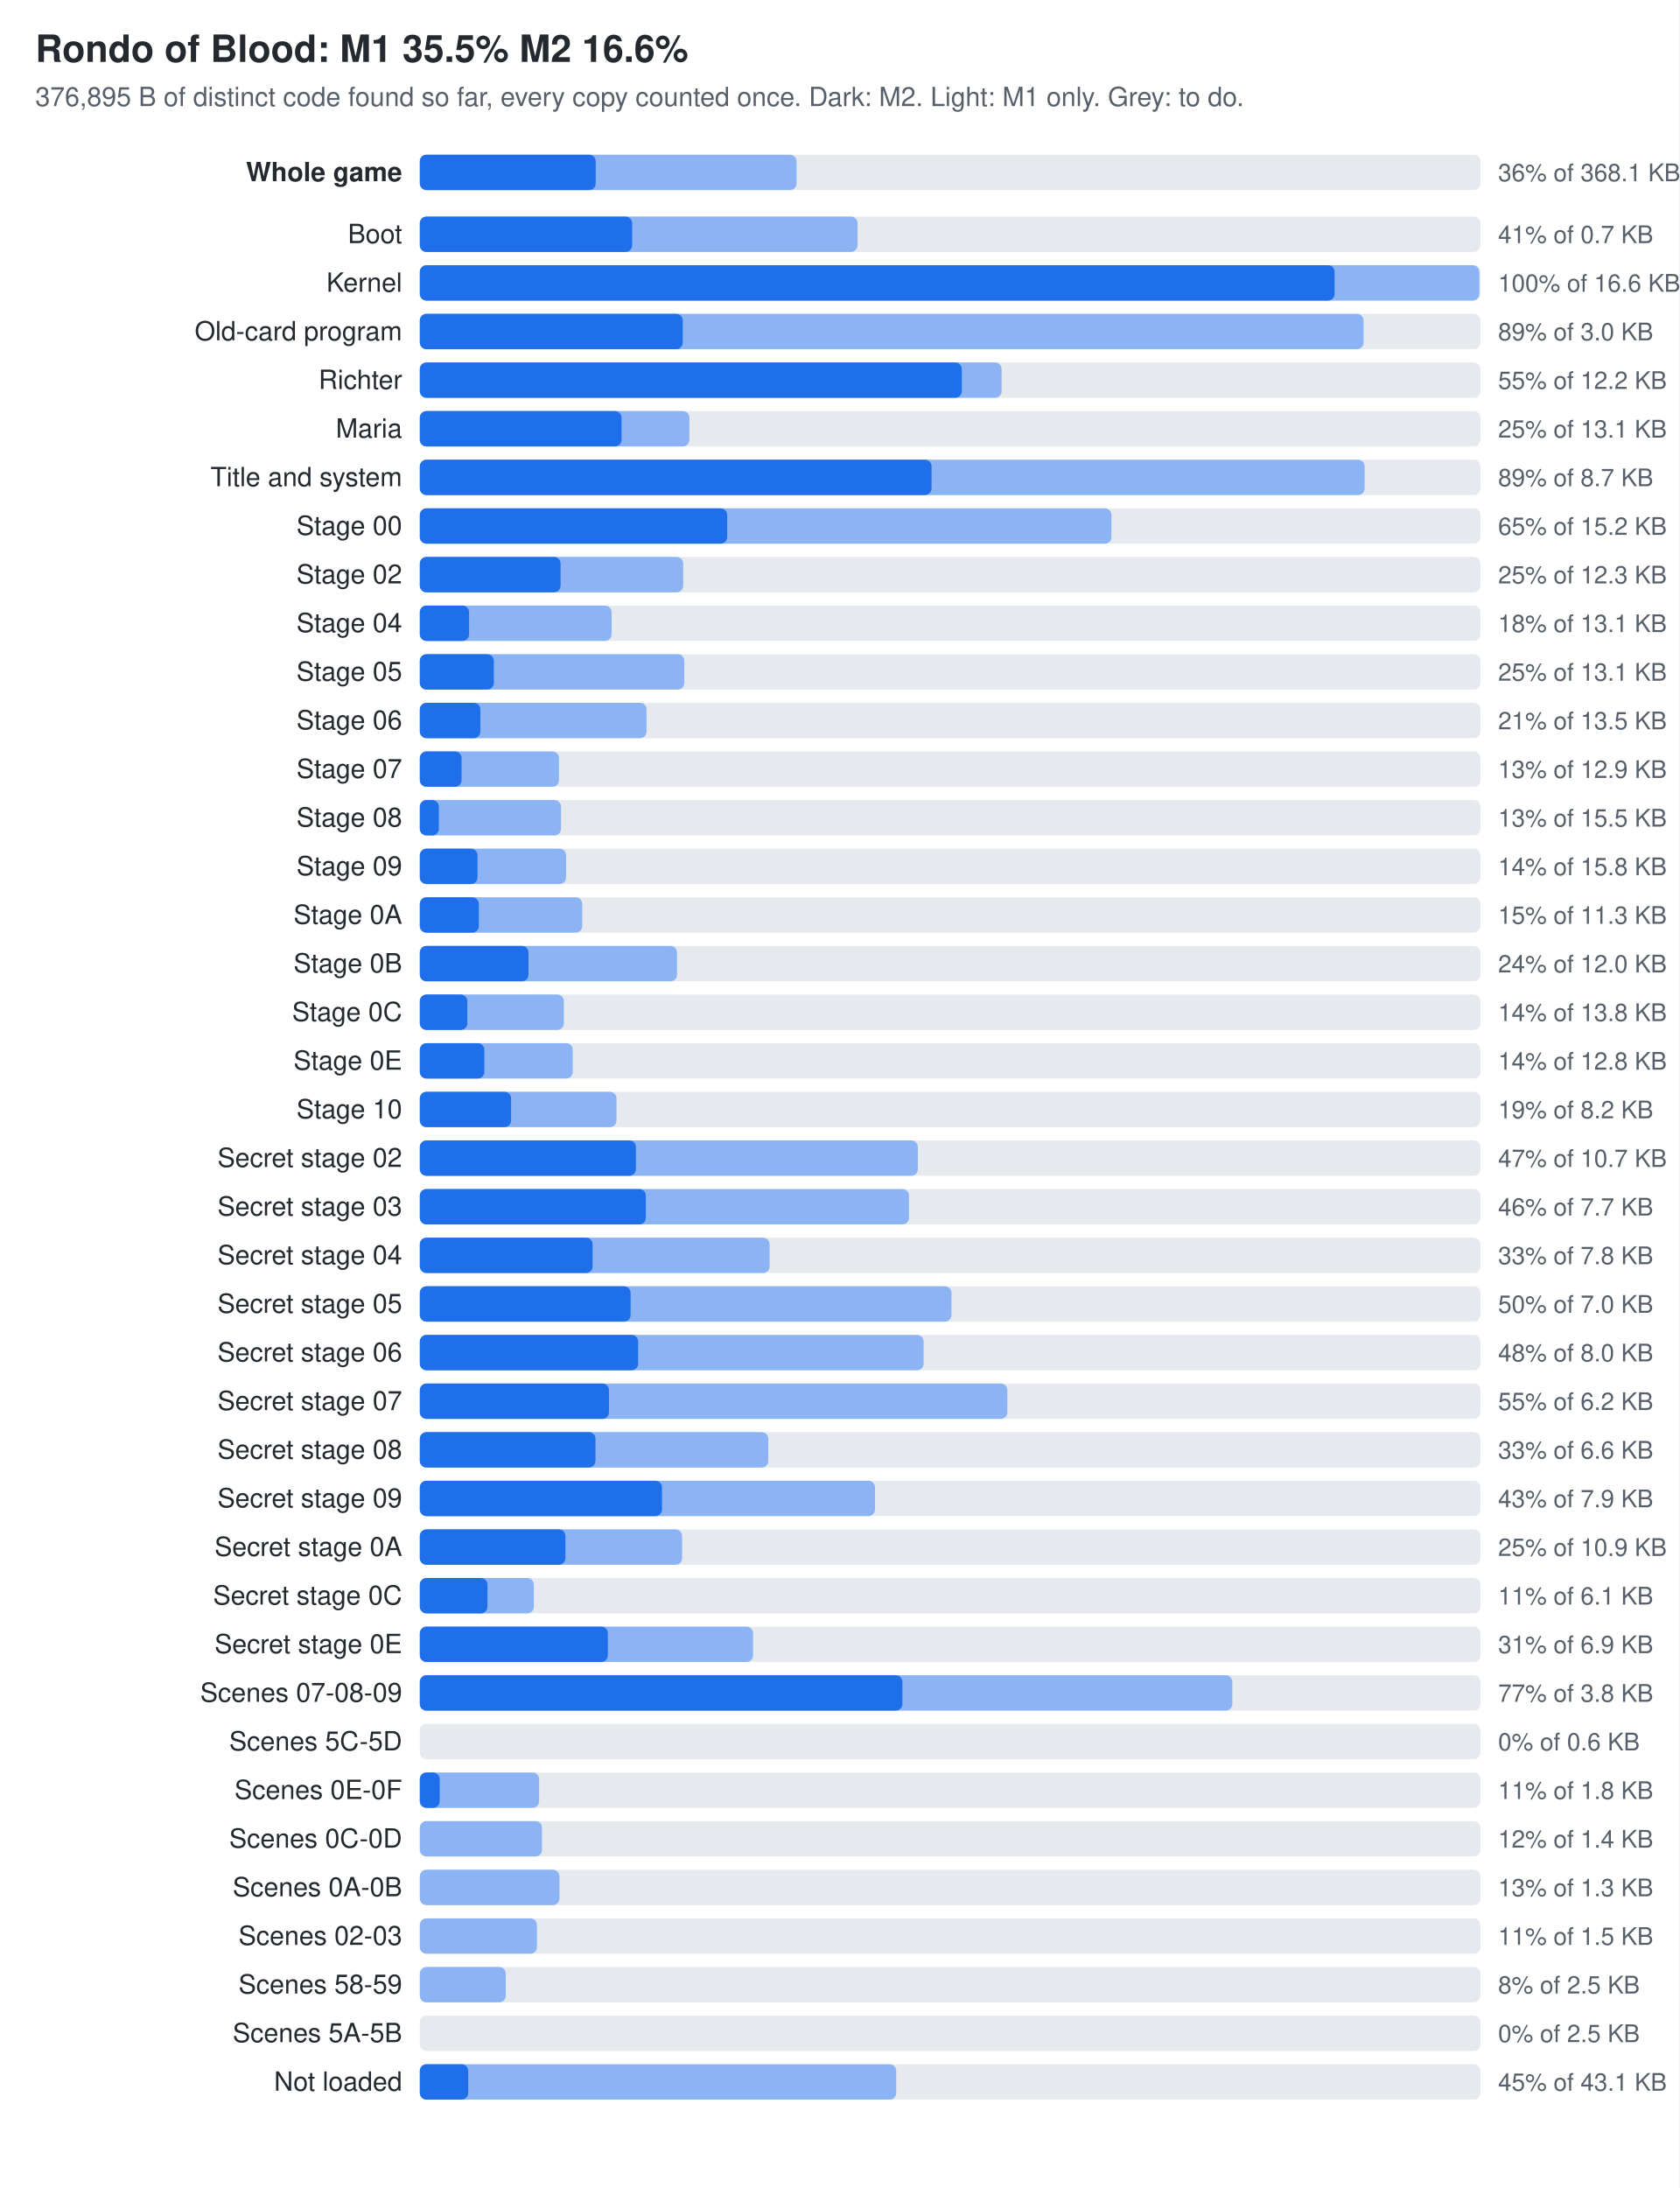
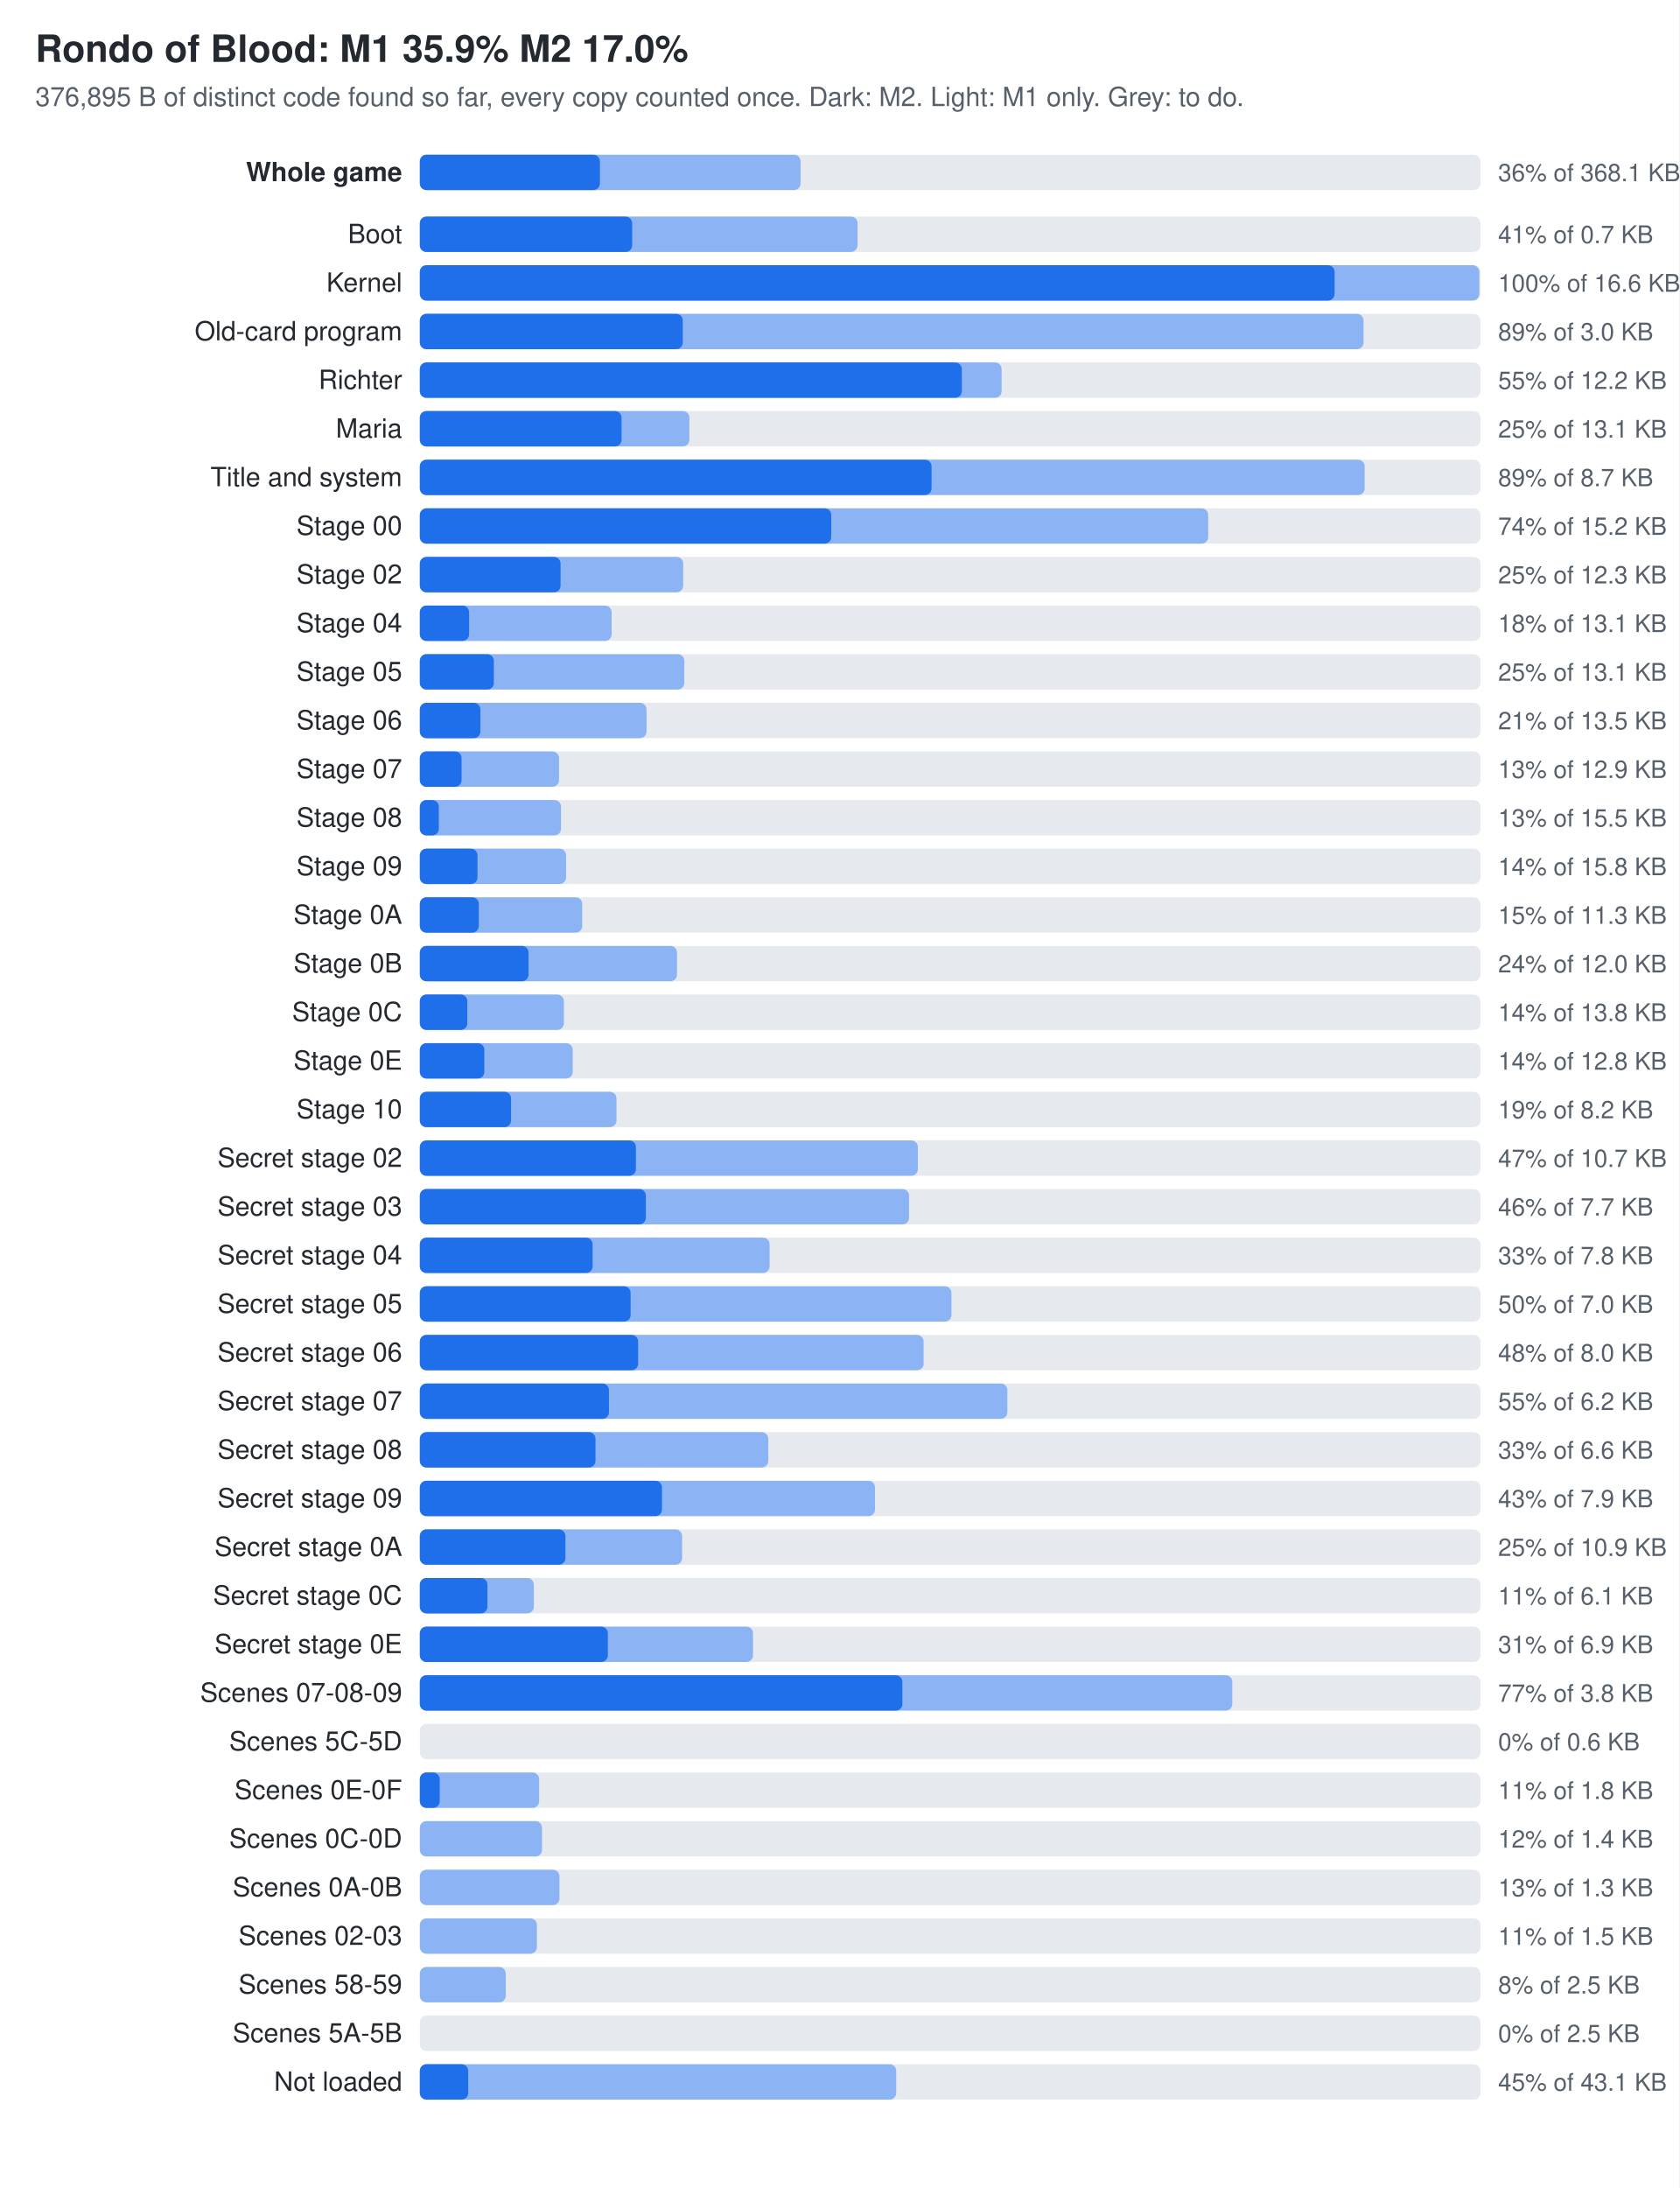
<svg xmlns="http://www.w3.org/2000/svg" width="760" height="990" viewBox="0 0 760 990" font-family="-apple-system,Segoe UI,Helvetica,Arial,sans-serif">
  <rect width="760" height="990" fill="#ffffff" />
-   <text x="16" y="28" font-size="17" font-weight="600" fill="#24292f">Rondo of Blood: M1 35.5%  M2 16.6%</text>
+   <text x="16" y="28" font-size="17" font-weight="600" fill="#24292f">Rondo of Blood: M1 35.9%  M2 17.0%</text>
  <text x="16" y="48" font-size="12" fill="#57606a">376,895 B of distinct code found so far, every copy counted once. Dark: M2. Light: M1 only. Grey: to do.</text>
  <text x="182" y="82" font-size="12" text-anchor="end" fill="#24292f" font-weight="600">Whole game</text>
  <rect x="190" y="70" width="480" height="16" rx="3" fill="#e6e9ed" />
-   <rect x="190" y="70" width="170.5" height="16" rx="3" fill="#8cb4f5" />
-   <rect x="190" y="70" width="79.6" height="16" rx="3" fill="#1f6feb" />
+   <rect x="190" y="70" width="172.3" height="16" rx="3" fill="#8cb4f5" />
+   <rect x="190" y="70" width="81.5" height="16" rx="3" fill="#1f6feb" />
  <text x="678" y="82" font-size="11" fill="#57606a">36% of 368.1 KB</text>
  <text x="182" y="110" font-size="12" text-anchor="end" fill="#24292f">Boot</text>
  <rect x="190" y="98" width="480" height="16" rx="3" fill="#e6e9ed" />
  <rect x="190" y="98" width="198.1" height="16" rx="3" fill="#8cb4f5" />
  <rect x="190" y="98" width="96.1" height="16" rx="3" fill="#1f6feb" />
  <text x="678" y="110" font-size="11" fill="#57606a">41% of 0.7 KB</text>
  <text x="182" y="132" font-size="12" text-anchor="end" fill="#24292f">Kernel</text>
  <rect x="190" y="120" width="480" height="16" rx="3" fill="#e6e9ed" />
  <rect x="190" y="120" width="479.5" height="16" rx="3" fill="#8cb4f5" />
  <rect x="190" y="120" width="414.0" height="16" rx="3" fill="#1f6feb" />
  <text x="678" y="132" font-size="11" fill="#57606a">100% of 16.6 KB</text>
  <text x="182" y="154" font-size="12" text-anchor="end" fill="#24292f">Old-card program</text>
  <rect x="190" y="142" width="480" height="16" rx="3" fill="#e6e9ed" />
  <rect x="190" y="142" width="427.1" height="16" rx="3" fill="#8cb4f5" />
  <rect x="190" y="142" width="119.0" height="16" rx="3" fill="#1f6feb" />
  <text x="678" y="154" font-size="11" fill="#57606a">89% of 3.0 KB</text>
  <text x="182" y="176" font-size="12" text-anchor="end" fill="#24292f">Richter</text>
  <rect x="190" y="164" width="480" height="16" rx="3" fill="#e6e9ed" />
  <rect x="190" y="164" width="263.3" height="16" rx="3" fill="#8cb4f5" />
  <rect x="190" y="164" width="245.3" height="16" rx="3" fill="#1f6feb" />
  <text x="678" y="176" font-size="11" fill="#57606a">55% of 12.2 KB</text>
  <text x="182" y="198" font-size="12" text-anchor="end" fill="#24292f">Maria</text>
  <rect x="190" y="186" width="480" height="16" rx="3" fill="#e6e9ed" />
  <rect x="190" y="186" width="122.0" height="16" rx="3" fill="#8cb4f5" />
  <rect x="190" y="186" width="91.3" height="16" rx="3" fill="#1f6feb" />
  <text x="678" y="198" font-size="11" fill="#57606a">25% of 13.1 KB</text>
  <text x="182" y="220" font-size="12" text-anchor="end" fill="#24292f">Title and system</text>
  <rect x="190" y="208" width="480" height="16" rx="3" fill="#e6e9ed" />
  <rect x="190" y="208" width="427.6" height="16" rx="3" fill="#8cb4f5" />
  <rect x="190" y="208" width="231.6" height="16" rx="3" fill="#1f6feb" />
  <text x="678" y="220" font-size="11" fill="#57606a">89% of 8.7 KB</text>
  <text x="182" y="242" font-size="12" text-anchor="end" fill="#24292f">Stage 00</text>
  <rect x="190" y="230" width="480" height="16" rx="3" fill="#e6e9ed" />
-   <rect x="190" y="230" width="313.0" height="16" rx="3" fill="#8cb4f5" />
-   <rect x="190" y="230" width="139.1" height="16" rx="3" fill="#1f6feb" />
-   <text x="678" y="242" font-size="11" fill="#57606a">65% of 15.2 KB</text>
+   <rect x="190" y="230" width="356.8" height="16" rx="3" fill="#8cb4f5" />
+   <rect x="190" y="230" width="186.2" height="16" rx="3" fill="#1f6feb" />
+   <text x="678" y="242" font-size="11" fill="#57606a">74% of 15.2 KB</text>
  <text x="182" y="264" font-size="12" text-anchor="end" fill="#24292f">Stage 02</text>
  <rect x="190" y="252" width="480" height="16" rx="3" fill="#e6e9ed" />
  <rect x="190" y="252" width="119.2" height="16" rx="3" fill="#8cb4f5" />
  <rect x="190" y="252" width="63.7" height="16" rx="3" fill="#1f6feb" />
  <text x="678" y="264" font-size="11" fill="#57606a">25% of 12.3 KB</text>
  <text x="182" y="286" font-size="12" text-anchor="end" fill="#24292f">Stage 04</text>
  <rect x="190" y="274" width="480" height="16" rx="3" fill="#e6e9ed" />
  <rect x="190" y="274" width="86.8" height="16" rx="3" fill="#8cb4f5" />
  <rect x="190" y="274" width="22.3" height="16" rx="3" fill="#1f6feb" />
  <text x="678" y="286" font-size="11" fill="#57606a">18% of 13.1 KB</text>
  <text x="182" y="308" font-size="12" text-anchor="end" fill="#24292f">Stage 05</text>
  <rect x="190" y="296" width="480" height="16" rx="3" fill="#e6e9ed" />
  <rect x="190" y="296" width="119.7" height="16" rx="3" fill="#8cb4f5" />
  <rect x="190" y="296" width="33.5" height="16" rx="3" fill="#1f6feb" />
  <text x="678" y="308" font-size="11" fill="#57606a">25% of 13.1 KB</text>
  <text x="182" y="330" font-size="12" text-anchor="end" fill="#24292f">Stage 06</text>
  <rect x="190" y="318" width="480" height="16" rx="3" fill="#e6e9ed" />
  <rect x="190" y="318" width="102.6" height="16" rx="3" fill="#8cb4f5" />
  <rect x="190" y="318" width="27.4" height="16" rx="3" fill="#1f6feb" />
  <text x="678" y="330" font-size="11" fill="#57606a">21% of 13.5 KB</text>
  <text x="182" y="352" font-size="12" text-anchor="end" fill="#24292f">Stage 07</text>
  <rect x="190" y="340" width="480" height="16" rx="3" fill="#e6e9ed" />
  <rect x="190" y="340" width="63.0" height="16" rx="3" fill="#8cb4f5" />
  <rect x="190" y="340" width="18.9" height="16" rx="3" fill="#1f6feb" />
  <text x="678" y="352" font-size="11" fill="#57606a">13% of 12.9 KB</text>
  <text x="182" y="374" font-size="12" text-anchor="end" fill="#24292f">Stage 08</text>
  <rect x="190" y="362" width="480" height="16" rx="3" fill="#e6e9ed" />
  <rect x="190" y="362" width="63.9" height="16" rx="3" fill="#8cb4f5" />
  <rect x="190" y="362" width="8.6" height="16" rx="3" fill="#1f6feb" />
  <text x="678" y="374" font-size="11" fill="#57606a">13% of 15.5 KB</text>
  <text x="182" y="396" font-size="12" text-anchor="end" fill="#24292f">Stage 09</text>
  <rect x="190" y="384" width="480" height="16" rx="3" fill="#e6e9ed" />
  <rect x="190" y="384" width="66.2" height="16" rx="3" fill="#8cb4f5" />
  <rect x="190" y="384" width="26.1" height="16" rx="3" fill="#1f6feb" />
  <text x="678" y="396" font-size="11" fill="#57606a">14% of 15.8 KB</text>
  <text x="182" y="418" font-size="12" text-anchor="end" fill="#24292f">Stage 0A</text>
  <rect x="190" y="406" width="480" height="16" rx="3" fill="#e6e9ed" />
  <rect x="190" y="406" width="73.5" height="16" rx="3" fill="#8cb4f5" />
  <rect x="190" y="406" width="26.7" height="16" rx="3" fill="#1f6feb" />
  <text x="678" y="418" font-size="11" fill="#57606a">15% of 11.3 KB</text>
  <text x="182" y="440" font-size="12" text-anchor="end" fill="#24292f">Stage 0B</text>
  <rect x="190" y="428" width="480" height="16" rx="3" fill="#e6e9ed" />
  <rect x="190" y="428" width="116.4" height="16" rx="3" fill="#8cb4f5" />
  <rect x="190" y="428" width="49.2" height="16" rx="3" fill="#1f6feb" />
  <text x="678" y="440" font-size="11" fill="#57606a">24% of 12.0 KB</text>
  <text x="182" y="462" font-size="12" text-anchor="end" fill="#24292f">Stage 0C</text>
  <rect x="190" y="450" width="480" height="16" rx="3" fill="#e6e9ed" />
  <rect x="190" y="450" width="65.2" height="16" rx="3" fill="#8cb4f5" />
  <rect x="190" y="450" width="21.5" height="16" rx="3" fill="#1f6feb" />
  <text x="678" y="462" font-size="11" fill="#57606a">14% of 13.8 KB</text>
  <text x="182" y="484" font-size="12" text-anchor="end" fill="#24292f">Stage 0E</text>
  <rect x="190" y="472" width="480" height="16" rx="3" fill="#e6e9ed" />
  <rect x="190" y="472" width="69.2" height="16" rx="3" fill="#8cb4f5" />
  <rect x="190" y="472" width="29.2" height="16" rx="3" fill="#1f6feb" />
  <text x="678" y="484" font-size="11" fill="#57606a">14% of 12.8 KB</text>
  <text x="182" y="506" font-size="12" text-anchor="end" fill="#24292f">Stage 10</text>
  <rect x="190" y="494" width="480" height="16" rx="3" fill="#e6e9ed" />
  <rect x="190" y="494" width="89.0" height="16" rx="3" fill="#8cb4f5" />
  <rect x="190" y="494" width="41.3" height="16" rx="3" fill="#1f6feb" />
  <text x="678" y="506" font-size="11" fill="#57606a">19% of 8.2 KB</text>
  <text x="182" y="528" font-size="12" text-anchor="end" fill="#24292f">Secret stage 02</text>
  <rect x="190" y="516" width="480" height="16" rx="3" fill="#e6e9ed" />
  <rect x="190" y="516" width="225.4" height="16" rx="3" fill="#8cb4f5" />
  <rect x="190" y="516" width="97.8" height="16" rx="3" fill="#1f6feb" />
  <text x="678" y="528" font-size="11" fill="#57606a">47% of 10.7 KB</text>
  <text x="182" y="550" font-size="12" text-anchor="end" fill="#24292f">Secret stage 03</text>
  <rect x="190" y="538" width="480" height="16" rx="3" fill="#e6e9ed" />
  <rect x="190" y="538" width="221.4" height="16" rx="3" fill="#8cb4f5" />
  <rect x="190" y="538" width="102.3" height="16" rx="3" fill="#1f6feb" />
  <text x="678" y="550" font-size="11" fill="#57606a">46% of 7.7 KB</text>
  <text x="182" y="572" font-size="12" text-anchor="end" fill="#24292f">Secret stage 04</text>
  <rect x="190" y="560" width="480" height="16" rx="3" fill="#e6e9ed" />
  <rect x="190" y="560" width="158.3" height="16" rx="3" fill="#8cb4f5" />
  <rect x="190" y="560" width="78.2" height="16" rx="3" fill="#1f6feb" />
  <text x="678" y="572" font-size="11" fill="#57606a">33% of 7.8 KB</text>
  <text x="182" y="594" font-size="12" text-anchor="end" fill="#24292f">Secret stage 05</text>
  <rect x="190" y="582" width="480" height="16" rx="3" fill="#e6e9ed" />
  <rect x="190" y="582" width="240.6" height="16" rx="3" fill="#8cb4f5" />
  <rect x="190" y="582" width="95.4" height="16" rx="3" fill="#1f6feb" />
  <text x="678" y="594" font-size="11" fill="#57606a">50% of 7.0 KB</text>
  <text x="182" y="616" font-size="12" text-anchor="end" fill="#24292f">Secret stage 06</text>
  <rect x="190" y="604" width="480" height="16" rx="3" fill="#e6e9ed" />
  <rect x="190" y="604" width="228.0" height="16" rx="3" fill="#8cb4f5" />
  <rect x="190" y="604" width="98.8" height="16" rx="3" fill="#1f6feb" />
  <text x="678" y="616" font-size="11" fill="#57606a">48% of 8.0 KB</text>
  <text x="182" y="638" font-size="12" text-anchor="end" fill="#24292f">Secret stage 07</text>
  <rect x="190" y="626" width="480" height="16" rx="3" fill="#e6e9ed" />
  <rect x="190" y="626" width="265.9" height="16" rx="3" fill="#8cb4f5" />
  <rect x="190" y="626" width="85.6" height="16" rx="3" fill="#1f6feb" />
  <text x="678" y="638" font-size="11" fill="#57606a">55% of 6.2 KB</text>
  <text x="182" y="660" font-size="12" text-anchor="end" fill="#24292f">Secret stage 08</text>
  <rect x="190" y="648" width="480" height="16" rx="3" fill="#e6e9ed" />
  <rect x="190" y="648" width="157.7" height="16" rx="3" fill="#8cb4f5" />
  <rect x="190" y="648" width="79.5" height="16" rx="3" fill="#1f6feb" />
  <text x="678" y="660" font-size="11" fill="#57606a">33% of 6.6 KB</text>
  <text x="182" y="682" font-size="12" text-anchor="end" fill="#24292f">Secret stage 09</text>
  <rect x="190" y="670" width="480" height="16" rx="3" fill="#e6e9ed" />
  <rect x="190" y="670" width="206.0" height="16" rx="3" fill="#8cb4f5" />
  <rect x="190" y="670" width="109.6" height="16" rx="3" fill="#1f6feb" />
  <text x="678" y="682" font-size="11" fill="#57606a">43% of 7.9 KB</text>
  <text x="182" y="704" font-size="12" text-anchor="end" fill="#24292f">Secret stage 0A</text>
  <rect x="190" y="692" width="480" height="16" rx="3" fill="#e6e9ed" />
  <rect x="190" y="692" width="118.7" height="16" rx="3" fill="#8cb4f5" />
  <rect x="190" y="692" width="65.9" height="16" rx="3" fill="#1f6feb" />
  <text x="678" y="704" font-size="11" fill="#57606a">25% of 10.9 KB</text>
  <text x="182" y="726" font-size="12" text-anchor="end" fill="#24292f">Secret stage 0C</text>
  <rect x="190" y="714" width="480" height="16" rx="3" fill="#e6e9ed" />
  <rect x="190" y="714" width="51.6" height="16" rx="3" fill="#8cb4f5" />
  <rect x="190" y="714" width="30.6" height="16" rx="3" fill="#1f6feb" />
  <text x="678" y="726" font-size="11" fill="#57606a">11% of 6.1 KB</text>
  <text x="182" y="748" font-size="12" text-anchor="end" fill="#24292f">Secret stage 0E</text>
  <rect x="190" y="736" width="480" height="16" rx="3" fill="#e6e9ed" />
  <rect x="190" y="736" width="150.8" height="16" rx="3" fill="#8cb4f5" />
  <rect x="190" y="736" width="85.1" height="16" rx="3" fill="#1f6feb" />
  <text x="678" y="748" font-size="11" fill="#57606a">31% of 6.9 KB</text>
  <text x="182" y="770" font-size="12" text-anchor="end" fill="#24292f">Scenes 07-08-09</text>
  <rect x="190" y="758" width="480" height="16" rx="3" fill="#e6e9ed" />
  <rect x="190" y="758" width="367.7" height="16" rx="3" fill="#8cb4f5" />
  <rect x="190" y="758" width="218.4" height="16" rx="3" fill="#1f6feb" />
  <text x="678" y="770" font-size="11" fill="#57606a">77% of 3.8 KB</text>
  <text x="182" y="792" font-size="12" text-anchor="end" fill="#24292f">Scenes 5C-5D</text>
  <rect x="190" y="780" width="480" height="16" rx="3" fill="#e6e9ed" />
  <text x="678" y="792" font-size="11" fill="#57606a">0% of 0.6 KB</text>
  <text x="182" y="814" font-size="12" text-anchor="end" fill="#24292f">Scenes 0E-0F</text>
  <rect x="190" y="802" width="480" height="16" rx="3" fill="#e6e9ed" />
  <rect x="190" y="802" width="54.0" height="16" rx="3" fill="#8cb4f5" />
  <rect x="190" y="802" width="9.0" height="16" rx="3" fill="#1f6feb" />
  <text x="678" y="814" font-size="11" fill="#57606a">11% of 1.8 KB</text>
  <text x="182" y="836" font-size="12" text-anchor="end" fill="#24292f">Scenes 0C-0D</text>
  <rect x="190" y="824" width="480" height="16" rx="3" fill="#e6e9ed" />
  <rect x="190" y="824" width="55.3" height="16" rx="3" fill="#8cb4f5" />
  <text x="678" y="836" font-size="11" fill="#57606a">12% of 1.4 KB</text>
  <text x="182" y="858" font-size="12" text-anchor="end" fill="#24292f">Scenes 0A-0B</text>
  <rect x="190" y="846" width="480" height="16" rx="3" fill="#e6e9ed" />
  <rect x="190" y="846" width="63.2" height="16" rx="3" fill="#8cb4f5" />
  <text x="678" y="858" font-size="11" fill="#57606a">13% of 1.3 KB</text>
  <text x="182" y="880" font-size="12" text-anchor="end" fill="#24292f">Scenes 02-03</text>
  <rect x="190" y="868" width="480" height="16" rx="3" fill="#e6e9ed" />
  <rect x="190" y="868" width="53.0" height="16" rx="3" fill="#8cb4f5" />
  <text x="678" y="880" font-size="11" fill="#57606a">11% of 1.5 KB</text>
  <text x="182" y="902" font-size="12" text-anchor="end" fill="#24292f">Scenes 58-59</text>
  <rect x="190" y="890" width="480" height="16" rx="3" fill="#e6e9ed" />
  <rect x="190" y="890" width="38.9" height="16" rx="3" fill="#8cb4f5" />
  <text x="678" y="902" font-size="11" fill="#57606a">8% of 2.5 KB</text>
  <text x="182" y="924" font-size="12" text-anchor="end" fill="#24292f">Scenes 5A-5B</text>
  <rect x="190" y="912" width="480" height="16" rx="3" fill="#e6e9ed" />
  <text x="678" y="924" font-size="11" fill="#57606a">0% of 2.5 KB</text>
  <text x="182" y="946" font-size="12" text-anchor="end" fill="#24292f">Not loaded</text>
  <rect x="190" y="934" width="480" height="16" rx="3" fill="#e6e9ed" />
  <rect x="190" y="934" width="215.6" height="16" rx="3" fill="#8cb4f5" />
  <rect x="190" y="934" width="21.9" height="16" rx="3" fill="#1f6feb" />
  <text x="678" y="946" font-size="11" fill="#57606a">45% of 43.1 KB</text>
</svg>
